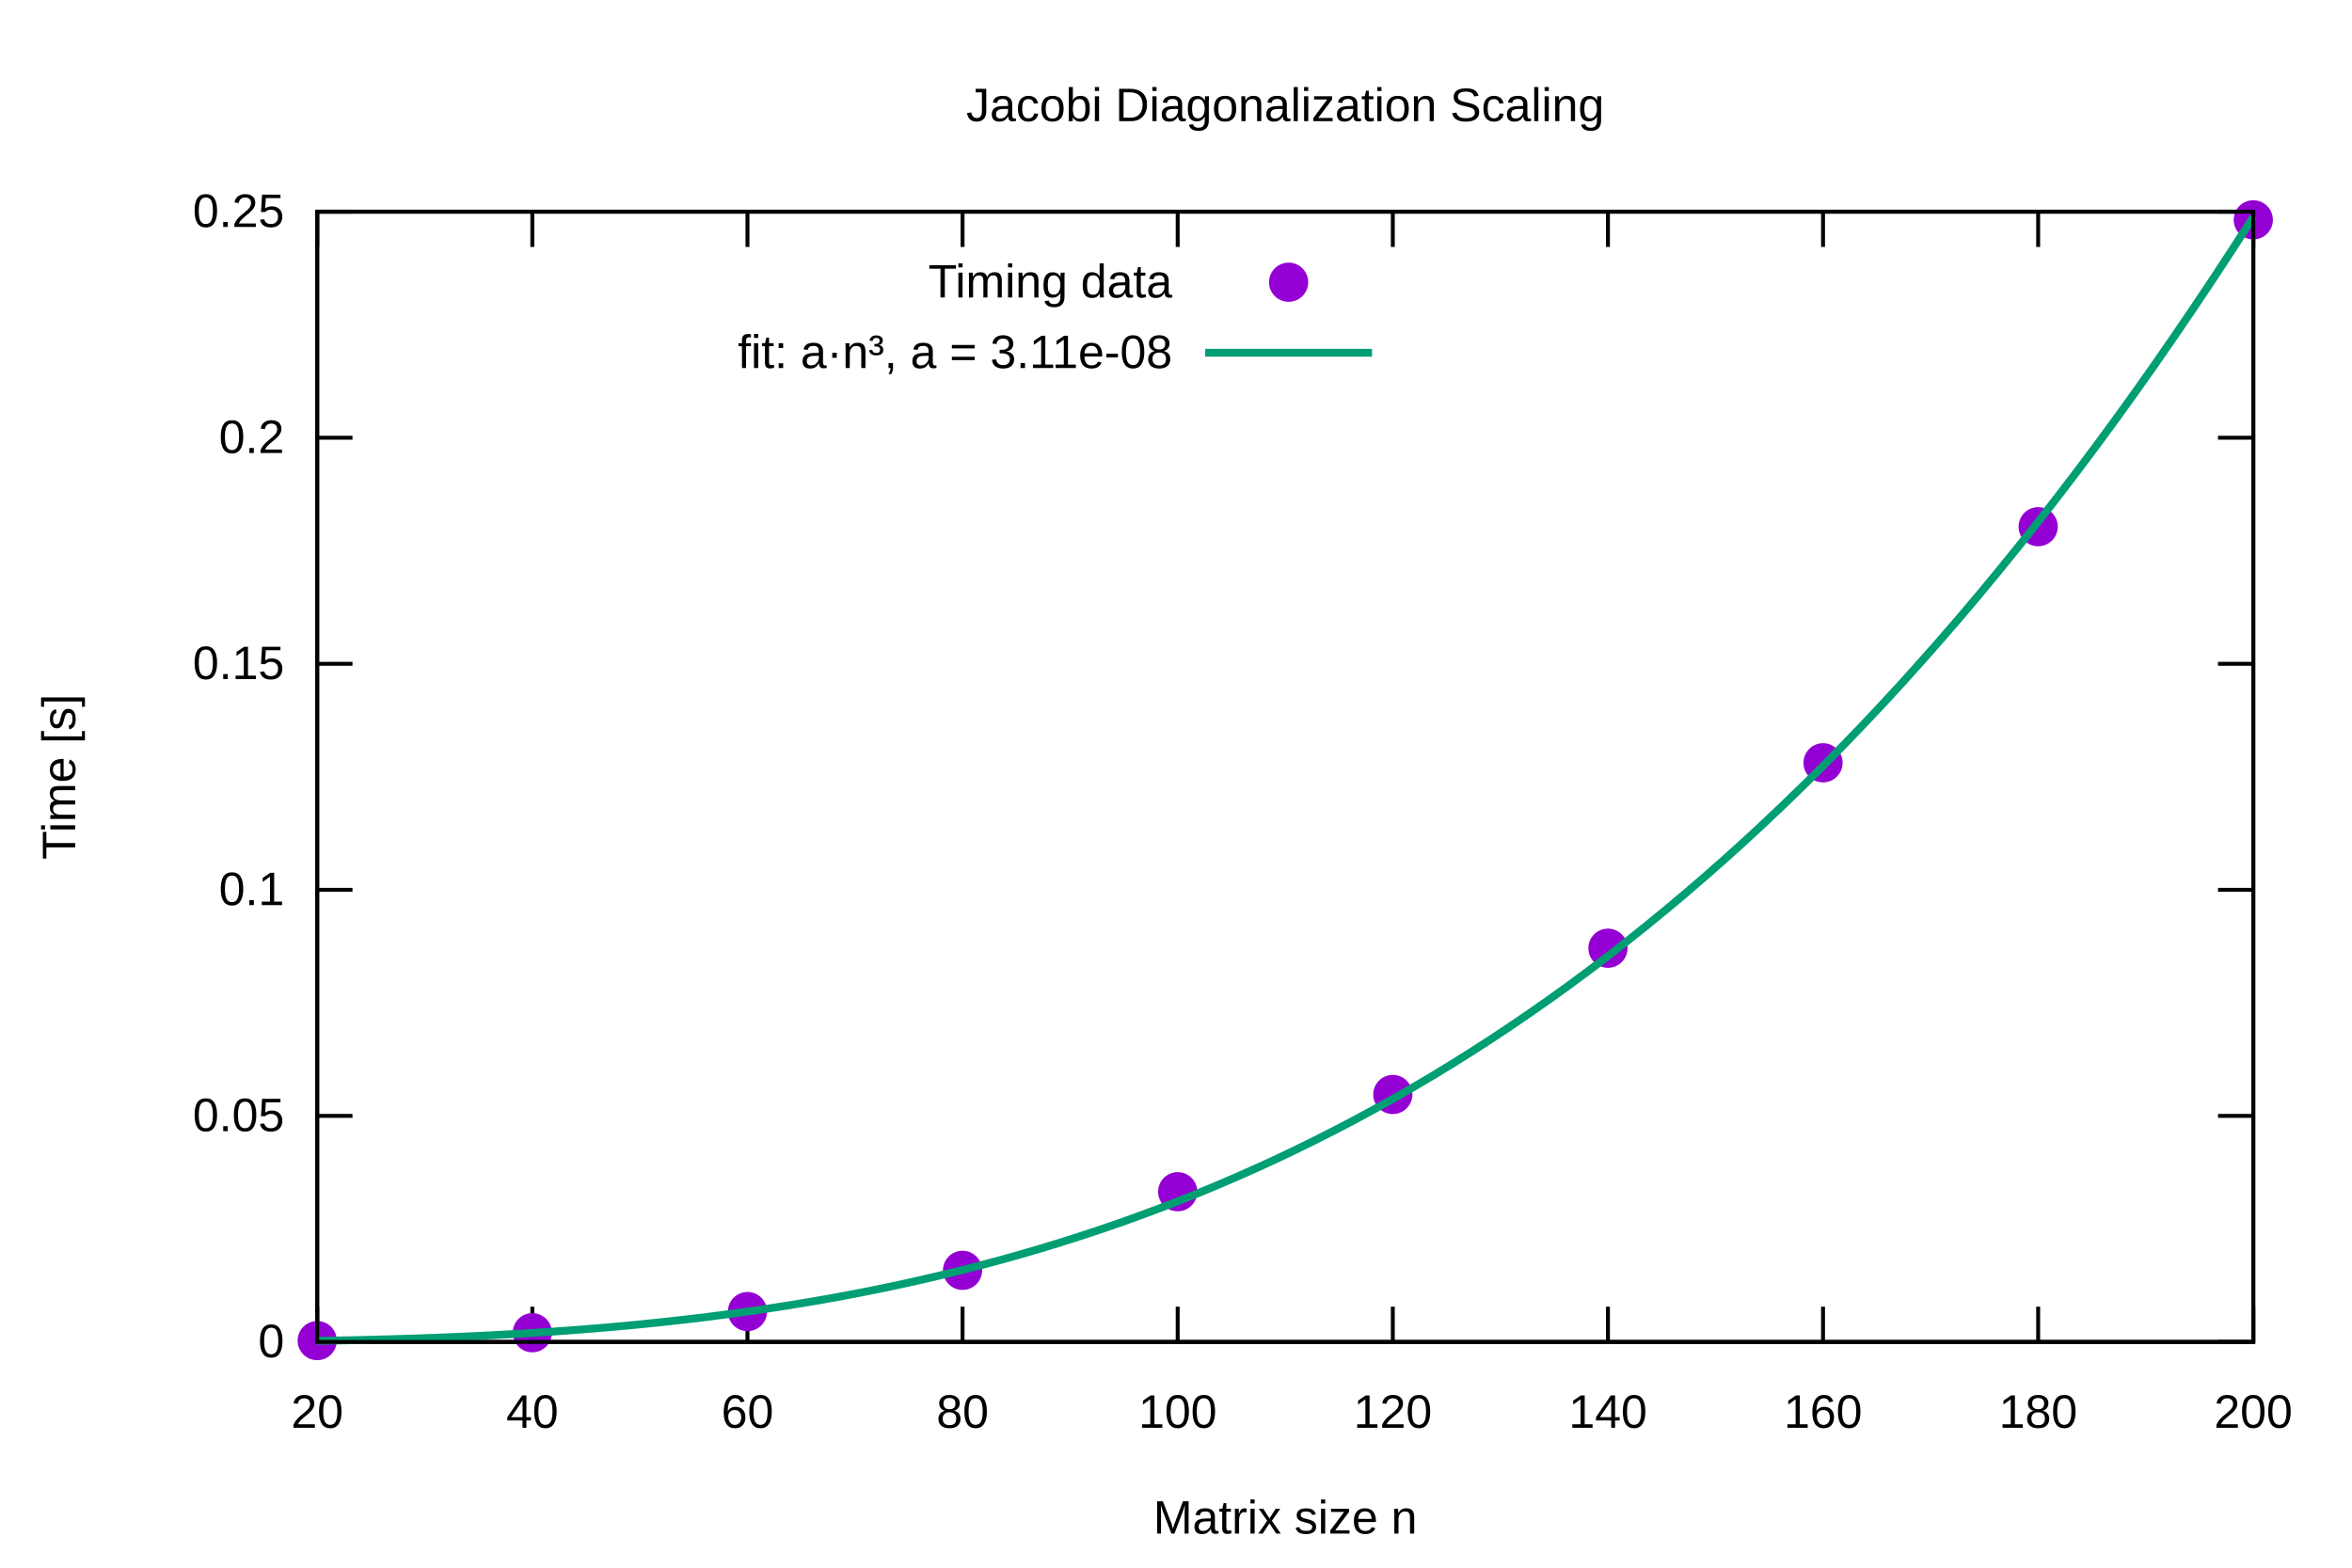
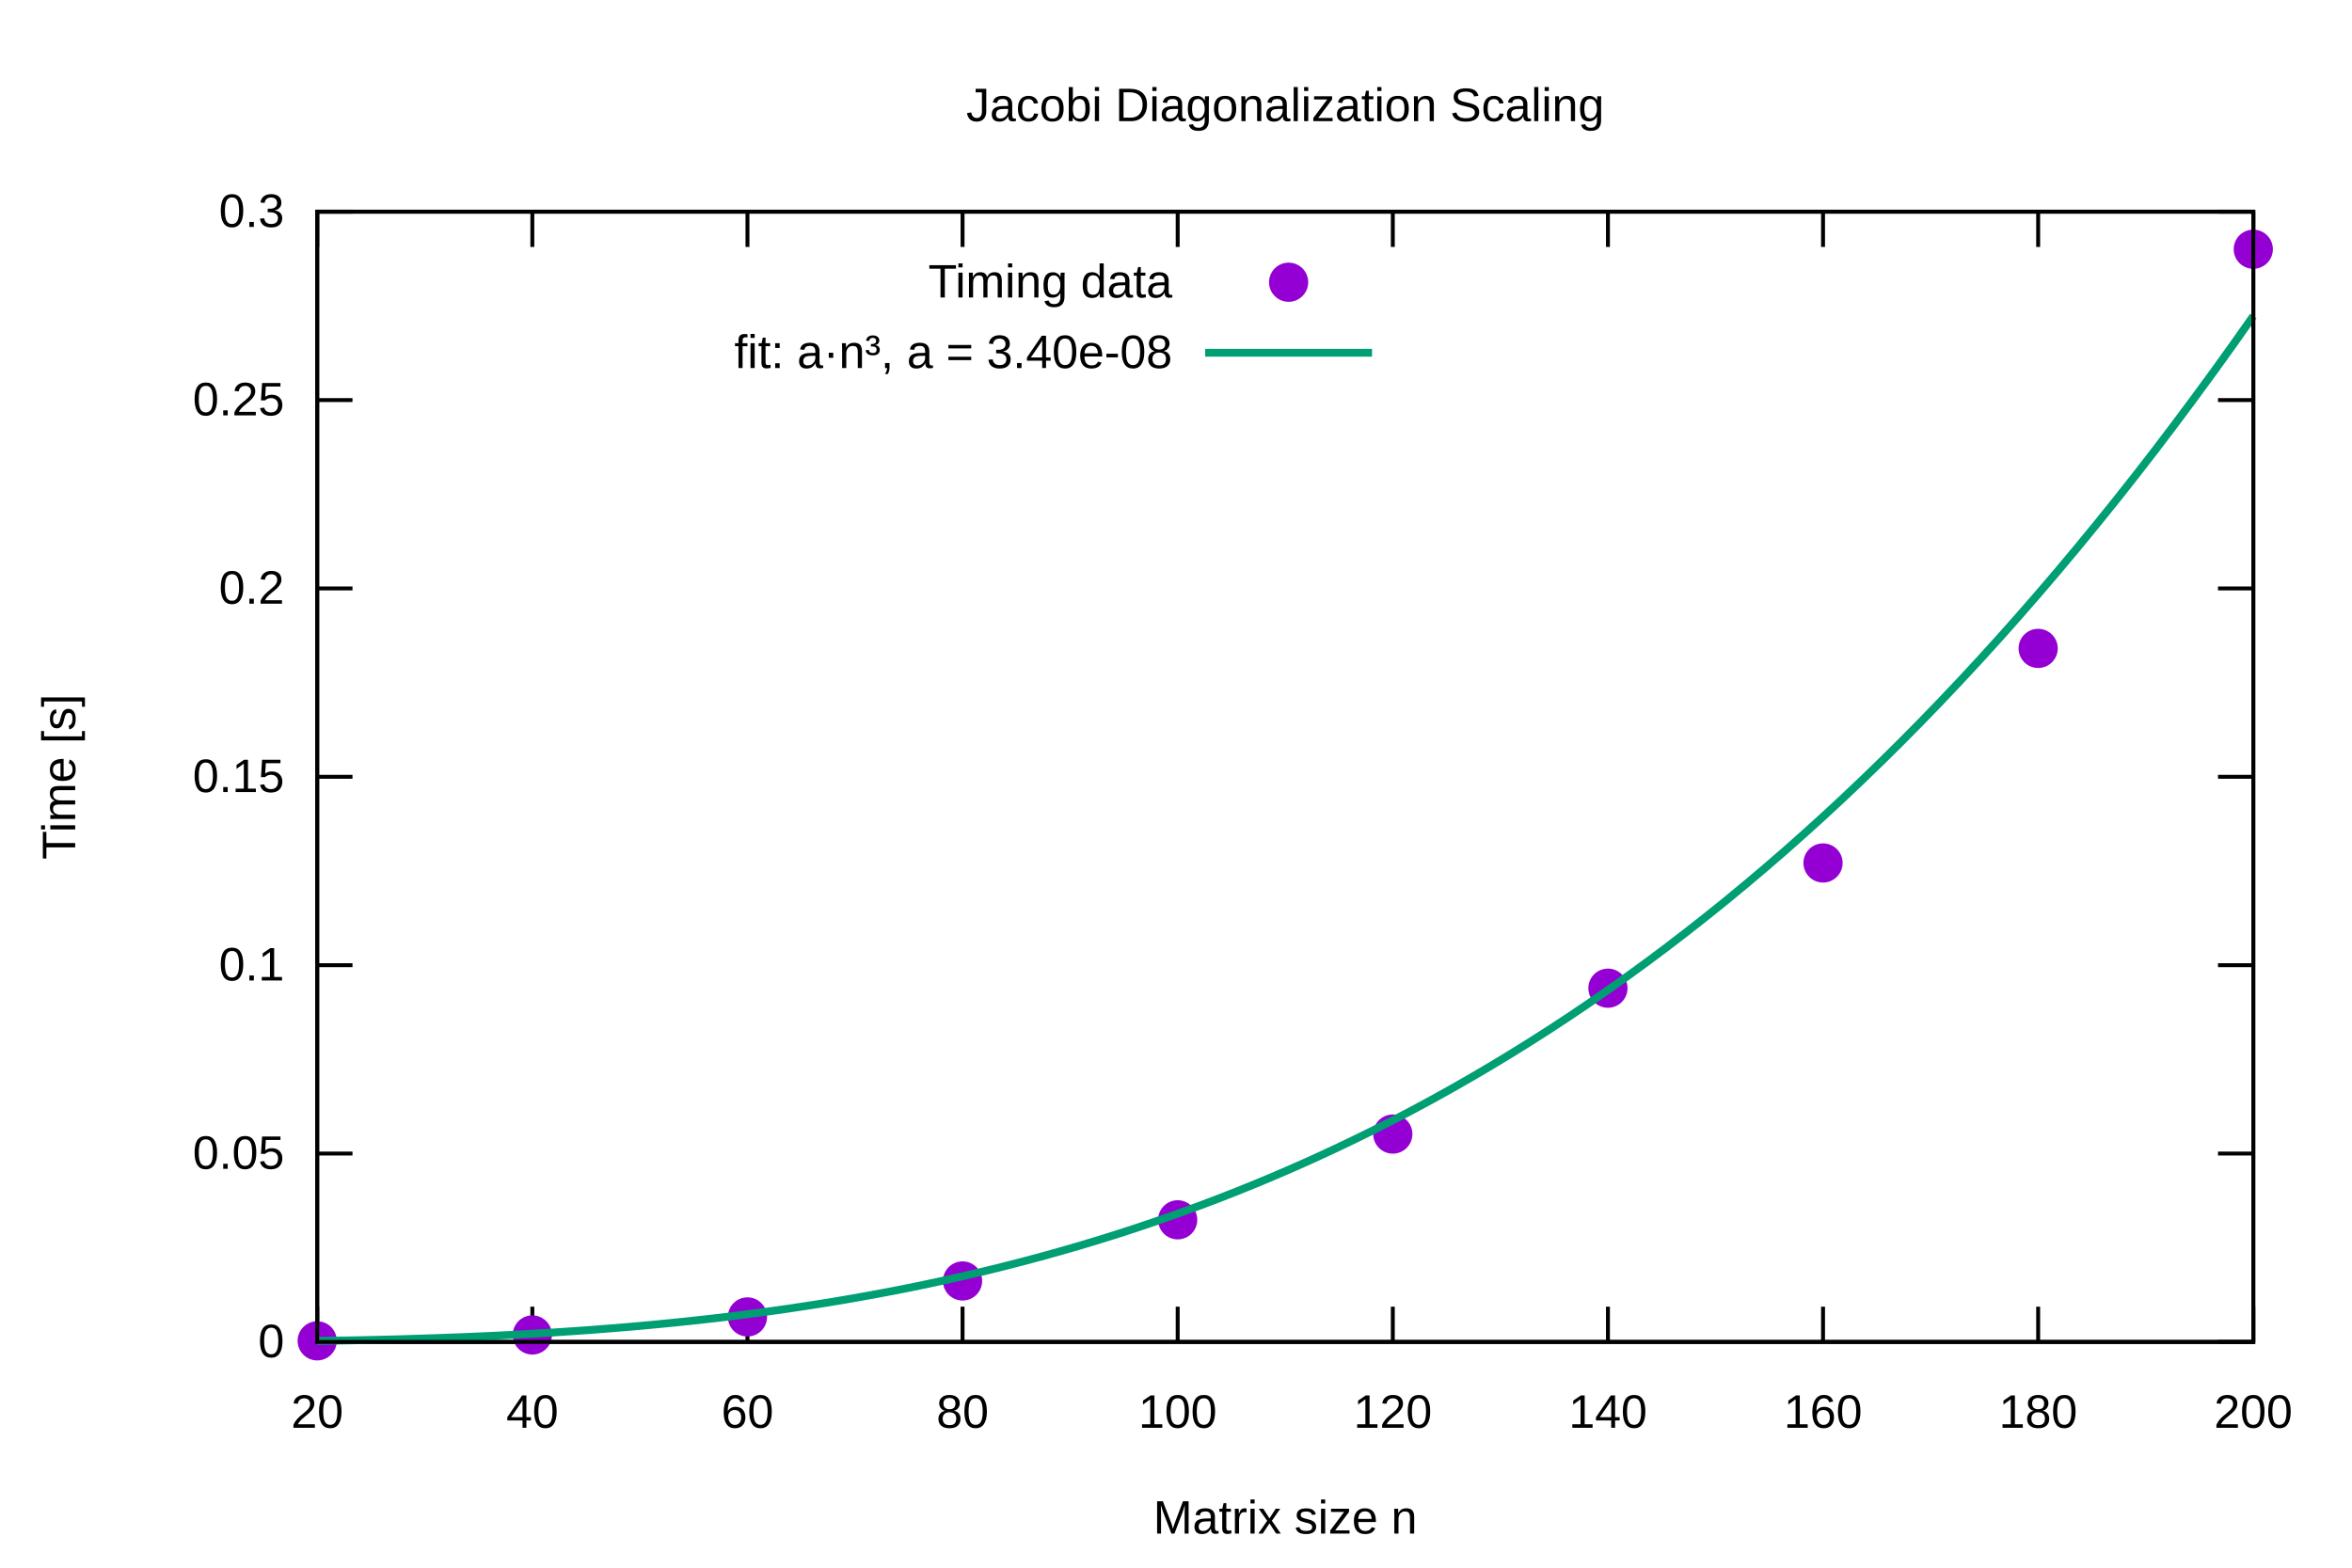
<svg xmlns="http://www.w3.org/2000/svg" xmlns:xlink="http://www.w3.org/1999/xlink" width="600" height="400" viewBox="0 0 600 400">
  <g id="gnuplot_canvas">
    <rect x="0" y="0" width="600" height="400" fill="none" />
    <defs>
      <circle id="gpDot" r="0.5" stroke-width="0.5" stroke="currentColor" />
      <path id="gpPt0" stroke-width="0.222" stroke="currentColor" d="M-1,0 h2 M0,-1 v2" />
      <path id="gpPt1" stroke-width="0.222" stroke="currentColor" d="M-1,-1 L1,1 M1,-1 L-1,1" />
      <path id="gpPt2" stroke-width="0.222" stroke="currentColor" d="M-1,0 L1,0 M0,-1 L0,1 M-1,-1 L1,1 M-1,1 L1,-1" />
      <rect id="gpPt3" stroke-width="0.222" stroke="currentColor" x="-1" y="-1" width="2" height="2" />
      <rect id="gpPt4" stroke-width="0.222" stroke="currentColor" fill="currentColor" x="-1" y="-1" width="2" height="2" />
      <circle id="gpPt5" stroke-width="0.222" stroke="currentColor" cx="0" cy="0" r="1" />
      <use xlink:href="#gpPt5" id="gpPt6" fill="currentColor" stroke="none" />
      <path id="gpPt7" stroke-width="0.222" stroke="currentColor" d="M0,-1.33 L-1.33,0.67 L1.33,0.67 z" />
      <use xlink:href="#gpPt7" id="gpPt8" fill="currentColor" stroke="none" />
      <use xlink:href="#gpPt7" id="gpPt9" stroke="currentColor" transform="rotate(180)" />
      <use xlink:href="#gpPt9" id="gpPt10" fill="currentColor" stroke="none" />
      <use xlink:href="#gpPt3" id="gpPt11" stroke="currentColor" transform="rotate(45)" />
      <use xlink:href="#gpPt11" id="gpPt12" fill="currentColor" stroke="none" />
      <path id="gpPt13" stroke-width="0.222" stroke="currentColor" d="M0,1.330 L1.265,0.411 L0.782,-1.067 L-0.782,-1.076 L-1.265,0.411 z" />
      <use xlink:href="#gpPt13" id="gpPt14" fill="currentColor" stroke="none" />
      <filter id="textbox" filterUnits="objectBoundingBox" x="0" y="0" height="1" width="1">
        <feFlood flood-color="white" flood-opacity="1" result="bgnd" />
        <feComposite in="SourceGraphic" in2="bgnd" operator="atop" />
      </filter>
      <filter id="greybox" filterUnits="objectBoundingBox" x="0" y="0" height="1" width="1">
        <feFlood flood-color="lightgrey" flood-opacity="1" result="grey" />
        <feComposite in="SourceGraphic" in2="grey" operator="atop" />
      </filter>
    </defs>
    <g fill="none" color="white" stroke="currentColor" stroke-width="1.00" stroke-linecap="butt" stroke-linejoin="miter">
</g>
    <g fill="none" color="black" stroke="currentColor" stroke-width="1.00" stroke-linecap="butt" stroke-linejoin="miter">
      <path stroke="black" d="M80.92,342.40 L89.92,342.40 M574.82,342.40 L565.82,342.40  " />
      <g transform="translate(72.53,346.30)" stroke="none" fill="black" font-family="Arial" font-size="12.00" text-anchor="end">
        <text>
          <tspan font-family="Arial"> 0</tspan>
        </text>
      </g>
    </g>
    <g fill="none" color="black" stroke="currentColor" stroke-width="1.00" stroke-linecap="butt" stroke-linejoin="miter">
-       <path stroke="black" d="M80.92,284.72 L89.92,284.72 M574.82,284.72 L565.82,284.72  " />
-       <g transform="translate(72.53,288.62)" stroke="none" fill="black" font-family="Arial" font-size="12.00" text-anchor="end">
+       <path stroke="black" d="M80.92,294.33 L89.92,294.33 M574.82,294.33 L565.82,294.33  " />
+       <g transform="translate(72.53,298.23)" stroke="none" fill="black" font-family="Arial" font-size="12.00" text-anchor="end">
        <text>
          <tspan font-family="Arial"> 0.05</tspan>
        </text>
      </g>
    </g>
    <g fill="none" color="black" stroke="currentColor" stroke-width="1.00" stroke-linecap="butt" stroke-linejoin="miter">
-       <path stroke="black" d="M80.92,227.04 L89.92,227.04 M574.82,227.04 L565.82,227.04  " />
-       <g transform="translate(72.53,230.94)" stroke="none" fill="black" font-family="Arial" font-size="12.00" text-anchor="end">
+       <path stroke="black" d="M80.92,246.27 L89.92,246.27 M574.82,246.27 L565.82,246.27  " />
+       <g transform="translate(72.53,250.17)" stroke="none" fill="black" font-family="Arial" font-size="12.00" text-anchor="end">
        <text>
          <tspan font-family="Arial"> 0.1</tspan>
        </text>
      </g>
    </g>
    <g fill="none" color="black" stroke="currentColor" stroke-width="1.00" stroke-linecap="butt" stroke-linejoin="miter">
-       <path stroke="black" d="M80.92,169.37 L89.92,169.37 M574.82,169.37 L565.82,169.37  " />
-       <g transform="translate(72.53,173.27)" stroke="none" fill="black" font-family="Arial" font-size="12.00" text-anchor="end">
+       <path stroke="black" d="M80.92,198.20 L89.92,198.20 M574.82,198.20 L565.82,198.20  " />
+       <g transform="translate(72.53,202.10)" stroke="none" fill="black" font-family="Arial" font-size="12.00" text-anchor="end">
        <text>
          <tspan font-family="Arial"> 0.15</tspan>
        </text>
      </g>
    </g>
    <g fill="none" color="black" stroke="currentColor" stroke-width="1.00" stroke-linecap="butt" stroke-linejoin="miter">
-       <path stroke="black" d="M80.92,111.69 L89.92,111.69 M574.82,111.69 L565.82,111.69  " />
-       <g transform="translate(72.53,115.59)" stroke="none" fill="black" font-family="Arial" font-size="12.00" text-anchor="end">
+       <path stroke="black" d="M80.92,150.14 L89.92,150.14 M574.82,150.14 L565.82,150.14  " />
+       <g transform="translate(72.53,154.04)" stroke="none" fill="black" font-family="Arial" font-size="12.00" text-anchor="end">
        <text>
          <tspan font-family="Arial"> 0.2</tspan>
+         </text>
+       </g>
+     </g>
+     <g fill="none" color="black" stroke="currentColor" stroke-width="1.00" stroke-linecap="butt" stroke-linejoin="miter">
+       <path stroke="black" d="M80.92,102.08 L89.92,102.08 M574.82,102.08 L565.82,102.08  " />
+       <g transform="translate(72.53,105.98)" stroke="none" fill="black" font-family="Arial" font-size="12.00" text-anchor="end">
+         <text>
+           <tspan font-family="Arial"> 0.25</tspan>
        </text>
      </g>
    </g>
    <g fill="none" color="black" stroke="currentColor" stroke-width="1.00" stroke-linecap="butt" stroke-linejoin="miter">
      <path stroke="black" d="M80.92,54.01 L89.92,54.01 M574.82,54.01 L565.82,54.01  " />
      <g transform="translate(72.53,57.91)" stroke="none" fill="black" font-family="Arial" font-size="12.00" text-anchor="end">
        <text>
-           <tspan font-family="Arial"> 0.25</tspan>
+           <tspan font-family="Arial"> 0.3</tspan>
        </text>
      </g>
    </g>
    <g fill="none" color="black" stroke="currentColor" stroke-width="1.00" stroke-linecap="butt" stroke-linejoin="miter">
      <path stroke="black" d="M80.92,342.40 L80.92,333.40 M80.92,54.01 L80.92,63.01  " />
      <g transform="translate(80.92,364.30)" stroke="none" fill="black" font-family="Arial" font-size="12.00" text-anchor="middle">
        <text>
          <tspan font-family="Arial"> 20</tspan>
        </text>
      </g>
    </g>
    <g fill="none" color="black" stroke="currentColor" stroke-width="1.00" stroke-linecap="butt" stroke-linejoin="miter">
      <path stroke="black" d="M135.80,342.40 L135.80,333.40 M135.80,54.01 L135.80,63.01  " />
      <g transform="translate(135.80,364.30)" stroke="none" fill="black" font-family="Arial" font-size="12.00" text-anchor="middle">
        <text>
          <tspan font-family="Arial"> 40</tspan>
        </text>
      </g>
    </g>
    <g fill="none" color="black" stroke="currentColor" stroke-width="1.00" stroke-linecap="butt" stroke-linejoin="miter">
      <path stroke="black" d="M190.68,342.40 L190.68,333.40 M190.68,54.01 L190.68,63.01  " />
      <g transform="translate(190.68,364.30)" stroke="none" fill="black" font-family="Arial" font-size="12.00" text-anchor="middle">
        <text>
          <tspan font-family="Arial"> 60</tspan>
        </text>
      </g>
    </g>
    <g fill="none" color="black" stroke="currentColor" stroke-width="1.00" stroke-linecap="butt" stroke-linejoin="miter">
      <path stroke="black" d="M245.55,342.40 L245.55,333.40 M245.55,54.01 L245.55,63.01  " />
      <g transform="translate(245.55,364.30)" stroke="none" fill="black" font-family="Arial" font-size="12.00" text-anchor="middle">
        <text>
          <tspan font-family="Arial"> 80</tspan>
        </text>
      </g>
    </g>
    <g fill="none" color="black" stroke="currentColor" stroke-width="1.00" stroke-linecap="butt" stroke-linejoin="miter">
      <path stroke="black" d="M300.43,342.40 L300.43,333.40 M300.43,54.01 L300.43,63.01  " />
      <g transform="translate(300.43,364.30)" stroke="none" fill="black" font-family="Arial" font-size="12.00" text-anchor="middle">
        <text>
          <tspan font-family="Arial"> 100</tspan>
        </text>
      </g>
    </g>
    <g fill="none" color="black" stroke="currentColor" stroke-width="1.00" stroke-linecap="butt" stroke-linejoin="miter">
      <path stroke="black" d="M355.31,342.40 L355.31,333.40 M355.31,54.01 L355.31,63.01  " />
      <g transform="translate(355.31,364.30)" stroke="none" fill="black" font-family="Arial" font-size="12.00" text-anchor="middle">
        <text>
          <tspan font-family="Arial"> 120</tspan>
        </text>
      </g>
    </g>
    <g fill="none" color="black" stroke="currentColor" stroke-width="1.00" stroke-linecap="butt" stroke-linejoin="miter">
      <path stroke="black" d="M410.19,342.40 L410.19,333.40 M410.19,54.01 L410.19,63.01  " />
      <g transform="translate(410.19,364.30)" stroke="none" fill="black" font-family="Arial" font-size="12.00" text-anchor="middle">
        <text>
          <tspan font-family="Arial"> 140</tspan>
        </text>
      </g>
    </g>
    <g fill="none" color="black" stroke="currentColor" stroke-width="1.00" stroke-linecap="butt" stroke-linejoin="miter">
      <path stroke="black" d="M465.06,342.40 L465.06,333.40 M465.06,54.01 L465.06,63.01  " />
      <g transform="translate(465.06,364.30)" stroke="none" fill="black" font-family="Arial" font-size="12.00" text-anchor="middle">
        <text>
          <tspan font-family="Arial"> 160</tspan>
        </text>
      </g>
    </g>
    <g fill="none" color="black" stroke="currentColor" stroke-width="1.00" stroke-linecap="butt" stroke-linejoin="miter">
      <path stroke="black" d="M519.94,342.40 L519.94,333.40 M519.94,54.01 L519.94,63.01  " />
      <g transform="translate(519.94,364.30)" stroke="none" fill="black" font-family="Arial" font-size="12.00" text-anchor="middle">
        <text>
          <tspan font-family="Arial"> 180</tspan>
        </text>
      </g>
    </g>
    <g fill="none" color="black" stroke="currentColor" stroke-width="1.00" stroke-linecap="butt" stroke-linejoin="miter">
      <path stroke="black" d="M574.82,342.40 L574.82,333.40 M574.82,54.01 L574.82,63.01  " />
      <g transform="translate(574.82,364.30)" stroke="none" fill="black" font-family="Arial" font-size="12.00" text-anchor="middle">
        <text>
          <tspan font-family="Arial"> 200</tspan>
        </text>
      </g>
    </g>
    <g fill="none" color="black" stroke="currentColor" stroke-width="1.00" stroke-linecap="butt" stroke-linejoin="miter">
</g>
    <g fill="none" color="black" stroke="currentColor" stroke-width="1.00" stroke-linecap="butt" stroke-linejoin="miter">
      <path stroke="black" d="M80.92,54.01 L80.92,342.40 L574.82,342.40 L574.82,54.01 L80.92,54.01 Z  " />
    </g>
    <g fill="none" color="black" stroke="currentColor" stroke-width="1.00" stroke-linecap="butt" stroke-linejoin="miter">
</g>
    <g id="gnuplot_plot_1">
      <g fill="none" color="black" stroke="currentColor" stroke-width="1.00" stroke-linecap="butt" stroke-linejoin="miter">
        <g transform="translate(299.06,75.91)" stroke="none" fill="black" font-family="Arial" font-size="12.00" text-anchor="end">
          <text>
            <tspan font-family="Arial">Timing data</tspan>
          </text>
        </g>
      </g>
      <g fill="none" color="black" stroke="currentColor" stroke-width="1.00" stroke-linecap="butt" stroke-linejoin="miter">
-         <use xlink:href="#gpPt6" transform="translate(80.92,342.06) scale(4.50)" color="rgb(148,   0, 211)" />
-         <use xlink:href="#gpPt6" transform="translate(135.80,340.05) scale(4.50)" color="rgb(148,   0, 211)" />
-         <use xlink:href="#gpPt6" transform="translate(190.68,334.65) scale(4.50)" color="rgb(148,   0, 211)" />
-         <use xlink:href="#gpPt6" transform="translate(245.55,324.13) scale(4.50)" color="rgb(148,   0, 211)" />
-         <use xlink:href="#gpPt6" transform="translate(300.43,304.07) scale(4.50)" color="rgb(148,   0, 211)" />
-         <use xlink:href="#gpPt6" transform="translate(355.31,279.26) scale(4.50)" color="rgb(148,   0, 211)" />
-         <use xlink:href="#gpPt6" transform="translate(410.19,241.94) scale(4.50)" color="rgb(148,   0, 211)" />
-         <use xlink:href="#gpPt6" transform="translate(465.06,194.63) scale(4.50)" color="rgb(148,   0, 211)" />
-         <use xlink:href="#gpPt6" transform="translate(519.94,134.39) scale(4.50)" color="rgb(148,   0, 211)" />
-         <use xlink:href="#gpPt6" transform="translate(574.82,56.09) scale(4.50)" color="rgb(148,   0, 211)" />
+         <use xlink:href="#gpPt6" transform="translate(80.92,342.12) scale(4.50)" color="rgb(148,   0, 211)" />
+         <use xlink:href="#gpPt6" transform="translate(135.80,340.62) scale(4.50)" color="rgb(148,   0, 211)" />
+         <use xlink:href="#gpPt6" transform="translate(190.68,336.02) scale(4.50)" color="rgb(148,   0, 211)" />
+         <use xlink:href="#gpPt6" transform="translate(245.55,326.84) scale(4.50)" color="rgb(148,   0, 211)" />
+         <use xlink:href="#gpPt6" transform="translate(300.43,311.24) scale(4.50)" color="rgb(148,   0, 211)" />
+         <use xlink:href="#gpPt6" transform="translate(355.31,289.36) scale(4.50)" color="rgb(148,   0, 211)" />
+         <use xlink:href="#gpPt6" transform="translate(410.19,252.14) scale(4.50)" color="rgb(148,   0, 211)" />
+         <use xlink:href="#gpPt6" transform="translate(465.06,220.19) scale(4.50)" color="rgb(148,   0, 211)" />
+         <use xlink:href="#gpPt6" transform="translate(519.94,165.44) scale(4.50)" color="rgb(148,   0, 211)" />
+         <use xlink:href="#gpPt6" transform="translate(574.82,63.59) scale(4.50)" color="rgb(148,   0, 211)" />
        <use xlink:href="#gpPt6" transform="translate(328.73,72.01) scale(4.50)" color="rgb(148,   0, 211)" />
      </g>
    </g>
    <g id="gnuplot_plot_2">
      <g fill="none" color="white" stroke="rgb(148,   0, 211)" stroke-width="2.00" stroke-linecap="butt" stroke-linejoin="miter">
</g>
      <g fill="none" color="black" stroke="currentColor" stroke-width="2.00" stroke-linecap="butt" stroke-linejoin="miter">
        <g transform="translate(299.06,93.91)" stroke="none" fill="black" font-family="Arial" font-size="12.00" text-anchor="end">
          <text>
-             <tspan font-family="Arial">fit: a·n³, a = 3.11e-08</tspan>
+             <tspan font-family="Arial">fit: a·n³, a = 3.40e-08</tspan>
          </text>
        </g>
      </g>
      <g fill="none" color="black" stroke="currentColor" stroke-width="2.00" stroke-linecap="butt" stroke-linejoin="miter">
-         <path stroke="rgb(  0, 158, 115)" d="M307.45,90.01 L350.01,90.01 M80.92,342.11 L85.91,342.03 L90.90,341.93 L95.89,341.81 L100.88,341.67 L105.86,341.52   L110.85,341.34 L115.84,341.14 L120.83,340.92 L125.82,340.67 L130.81,340.40 L135.80,340.10 L140.79,339.78 L145.78,339.42   L150.76,339.03 L155.75,338.61 L160.74,338.16 L165.73,337.67 L170.72,337.14 L175.71,336.58 L180.70,335.98 L185.69,335.33   L190.68,334.65 L195.66,333.92 L200.65,333.15 L205.64,332.34 L210.63,331.48 L215.62,330.57 L220.61,329.61 L225.60,328.60   L230.59,327.54 L235.58,326.42 L240.56,325.25 L245.55,324.03 L250.54,322.75 L255.53,321.41 L260.52,320.01 L265.51,318.55   L270.50,317.03 L275.49,315.44 L280.48,313.79 L285.46,312.08 L290.45,310.29 L295.44,308.44 L300.43,306.52 L305.42,304.53   L310.41,302.46 L315.40,300.32 L320.39,298.11 L325.38,295.82 L330.36,293.45 L335.35,291.00 L340.34,288.47 L345.33,285.87   L350.32,283.17 L355.31,280.40 L360.30,277.54 L365.29,274.59 L370.28,271.55 L375.26,268.43 L380.25,265.21 L385.24,261.90   L390.23,258.50 L395.22,255.01 L400.21,251.42 L405.20,247.73 L410.19,243.94 L415.18,240.06 L420.16,236.07 L425.15,231.98   L430.14,227.79 L435.13,223.49 L440.12,219.09 L445.11,214.58 L450.10,209.96 L455.09,205.23 L460.08,200.39 L465.06,195.43   L470.05,190.36 L475.04,185.18 L480.03,179.88 L485.02,174.47 L490.01,168.93 L495.00,163.27 L499.99,157.50 L504.98,151.60   L509.96,145.57 L514.95,139.42 L519.94,133.14 L524.93,126.74 L529.92,120.20 L534.91,113.54 L539.90,106.74 L544.89,99.81   L549.88,92.74 L554.86,85.54 L559.85,78.20 L564.84,70.73 L569.83,63.11 L574.82,55.35  " />
+         <path stroke="rgb(  0, 158, 115)" d="M307.45,90.01 L350.01,90.01 M80.92,342.14 L85.91,342.06 L90.90,341.97 L95.89,341.86 L100.88,341.74 L105.86,341.59   L110.85,341.43 L115.84,341.25 L120.83,341.05 L125.82,340.83 L130.81,340.58 L135.80,340.31 L140.79,340.01 L145.78,339.68   L150.76,339.33 L155.75,338.94 L160.74,338.53 L165.73,338.08 L170.72,337.60 L175.71,337.09 L180.70,336.54 L185.69,335.96   L190.68,335.33 L195.66,334.67 L200.65,333.97 L205.64,333.22 L210.63,332.44 L215.62,331.61 L220.61,330.73 L225.60,329.81   L230.59,328.85 L235.58,327.83 L240.56,326.76 L245.55,325.65 L250.54,324.48 L255.53,323.26 L260.52,321.98 L265.51,320.65   L270.50,319.26 L275.49,317.82 L280.48,316.31 L285.46,314.75 L290.45,313.12 L295.44,311.43 L300.43,309.68 L305.42,307.86   L310.41,305.98 L315.40,304.03 L320.39,302.01 L325.38,299.92 L330.36,297.76 L335.35,295.53 L340.34,293.22 L345.33,290.84   L350.32,288.39 L355.31,285.86 L360.30,283.25 L365.29,280.56 L370.28,277.79 L375.26,274.94 L380.25,272.01 L385.24,268.99   L390.23,265.89 L395.22,262.71 L400.21,259.43 L405.20,256.07 L410.19,252.61 L415.18,249.07 L420.16,245.44 L425.15,241.71   L430.14,237.88 L435.13,233.96 L440.12,229.95 L445.11,225.83 L450.10,221.62 L455.09,217.31 L460.08,212.89 L465.06,208.38   L470.05,203.76 L475.04,199.03 L480.03,194.20 L485.02,189.26 L490.01,184.21 L495.00,179.05 L499.99,173.78 L504.98,168.40   L509.96,162.91 L514.95,157.30 L519.94,151.57 L524.93,145.73 L529.92,139.77 L534.91,133.69 L539.90,127.50 L544.89,121.18   L549.88,114.73 L554.86,108.17 L559.85,101.47 L564.84,94.66 L569.83,87.71 L574.82,80.64  " />
      </g>
    </g>
    <g fill="none" color="black" stroke="currentColor" stroke-width="2.00" stroke-linecap="butt" stroke-linejoin="miter">
</g>
    <g fill="none" color="black" stroke="black" stroke-width="1.00" stroke-linecap="butt" stroke-linejoin="miter">
</g>
    <g fill="none" color="black" stroke="currentColor" stroke-width="1.00" stroke-linecap="butt" stroke-linejoin="miter">
      <path stroke="black" d="M80.92,54.01 L80.92,342.40 L574.82,342.40 L574.82,54.01 L80.92,54.01 Z  " />
      <g transform="translate(19.18,198.21) rotate(270.00)" stroke="none" fill="black" font-family="Arial" font-size="12.00" text-anchor="middle">
        <text>
          <tspan font-family="Arial">Time [s]</tspan>
        </text>
      </g>
    </g>
    <g fill="none" color="black" stroke="currentColor" stroke-width="1.00" stroke-linecap="butt" stroke-linejoin="miter">
      <g transform="translate(327.87,391.30)" stroke="none" fill="black" font-family="Arial" font-size="12.00" text-anchor="middle">
        <text>
          <tspan font-family="Arial">Matrix size n</tspan>
        </text>
      </g>
    </g>
    <g fill="none" color="black" stroke="currentColor" stroke-width="1.00" stroke-linecap="butt" stroke-linejoin="miter">
</g>
    <g fill="none" color="black" stroke="currentColor" stroke-width="1.00" stroke-linecap="butt" stroke-linejoin="miter">
      <g transform="translate(327.87,30.91)" stroke="none" fill="black" font-family="Arial" font-size="12.00" text-anchor="middle">
        <text>
          <tspan font-family="Arial">Jacobi Diagonalization Scaling</tspan>
        </text>
      </g>
    </g>
    <g fill="none" color="black" stroke="currentColor" stroke-width="1.00" stroke-linecap="butt" stroke-linejoin="miter">
</g>
  </g>
</svg>
